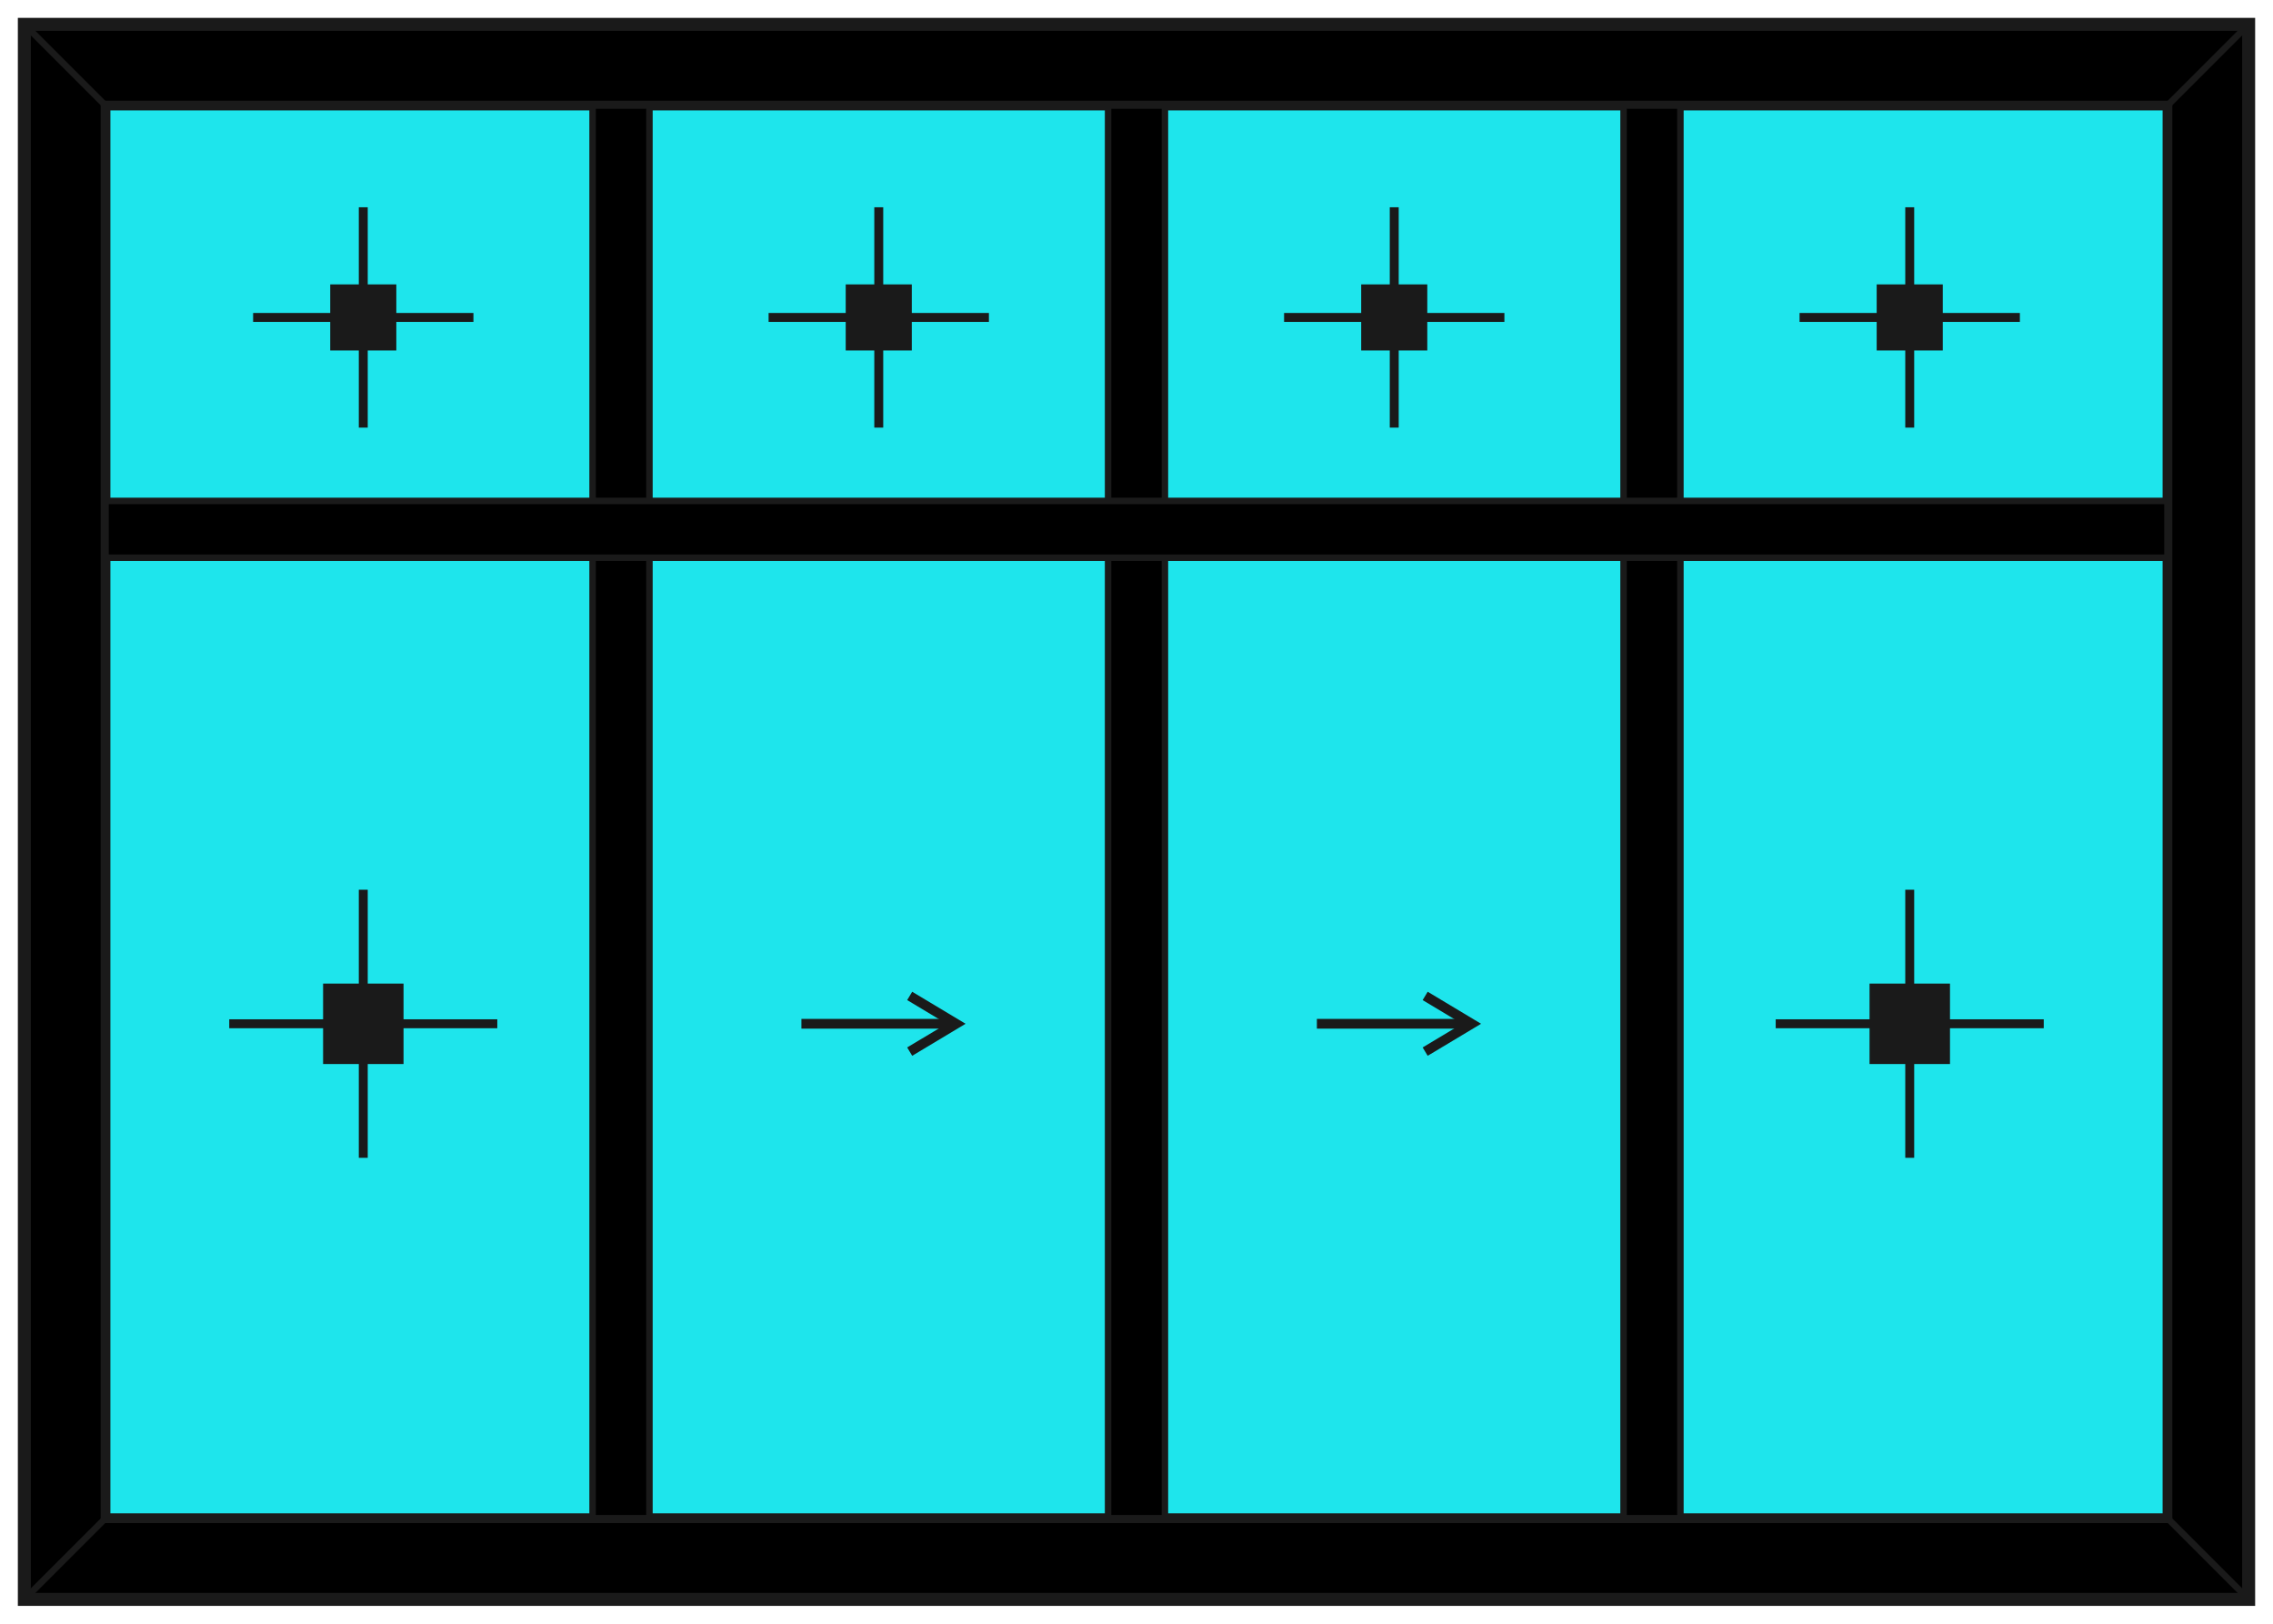
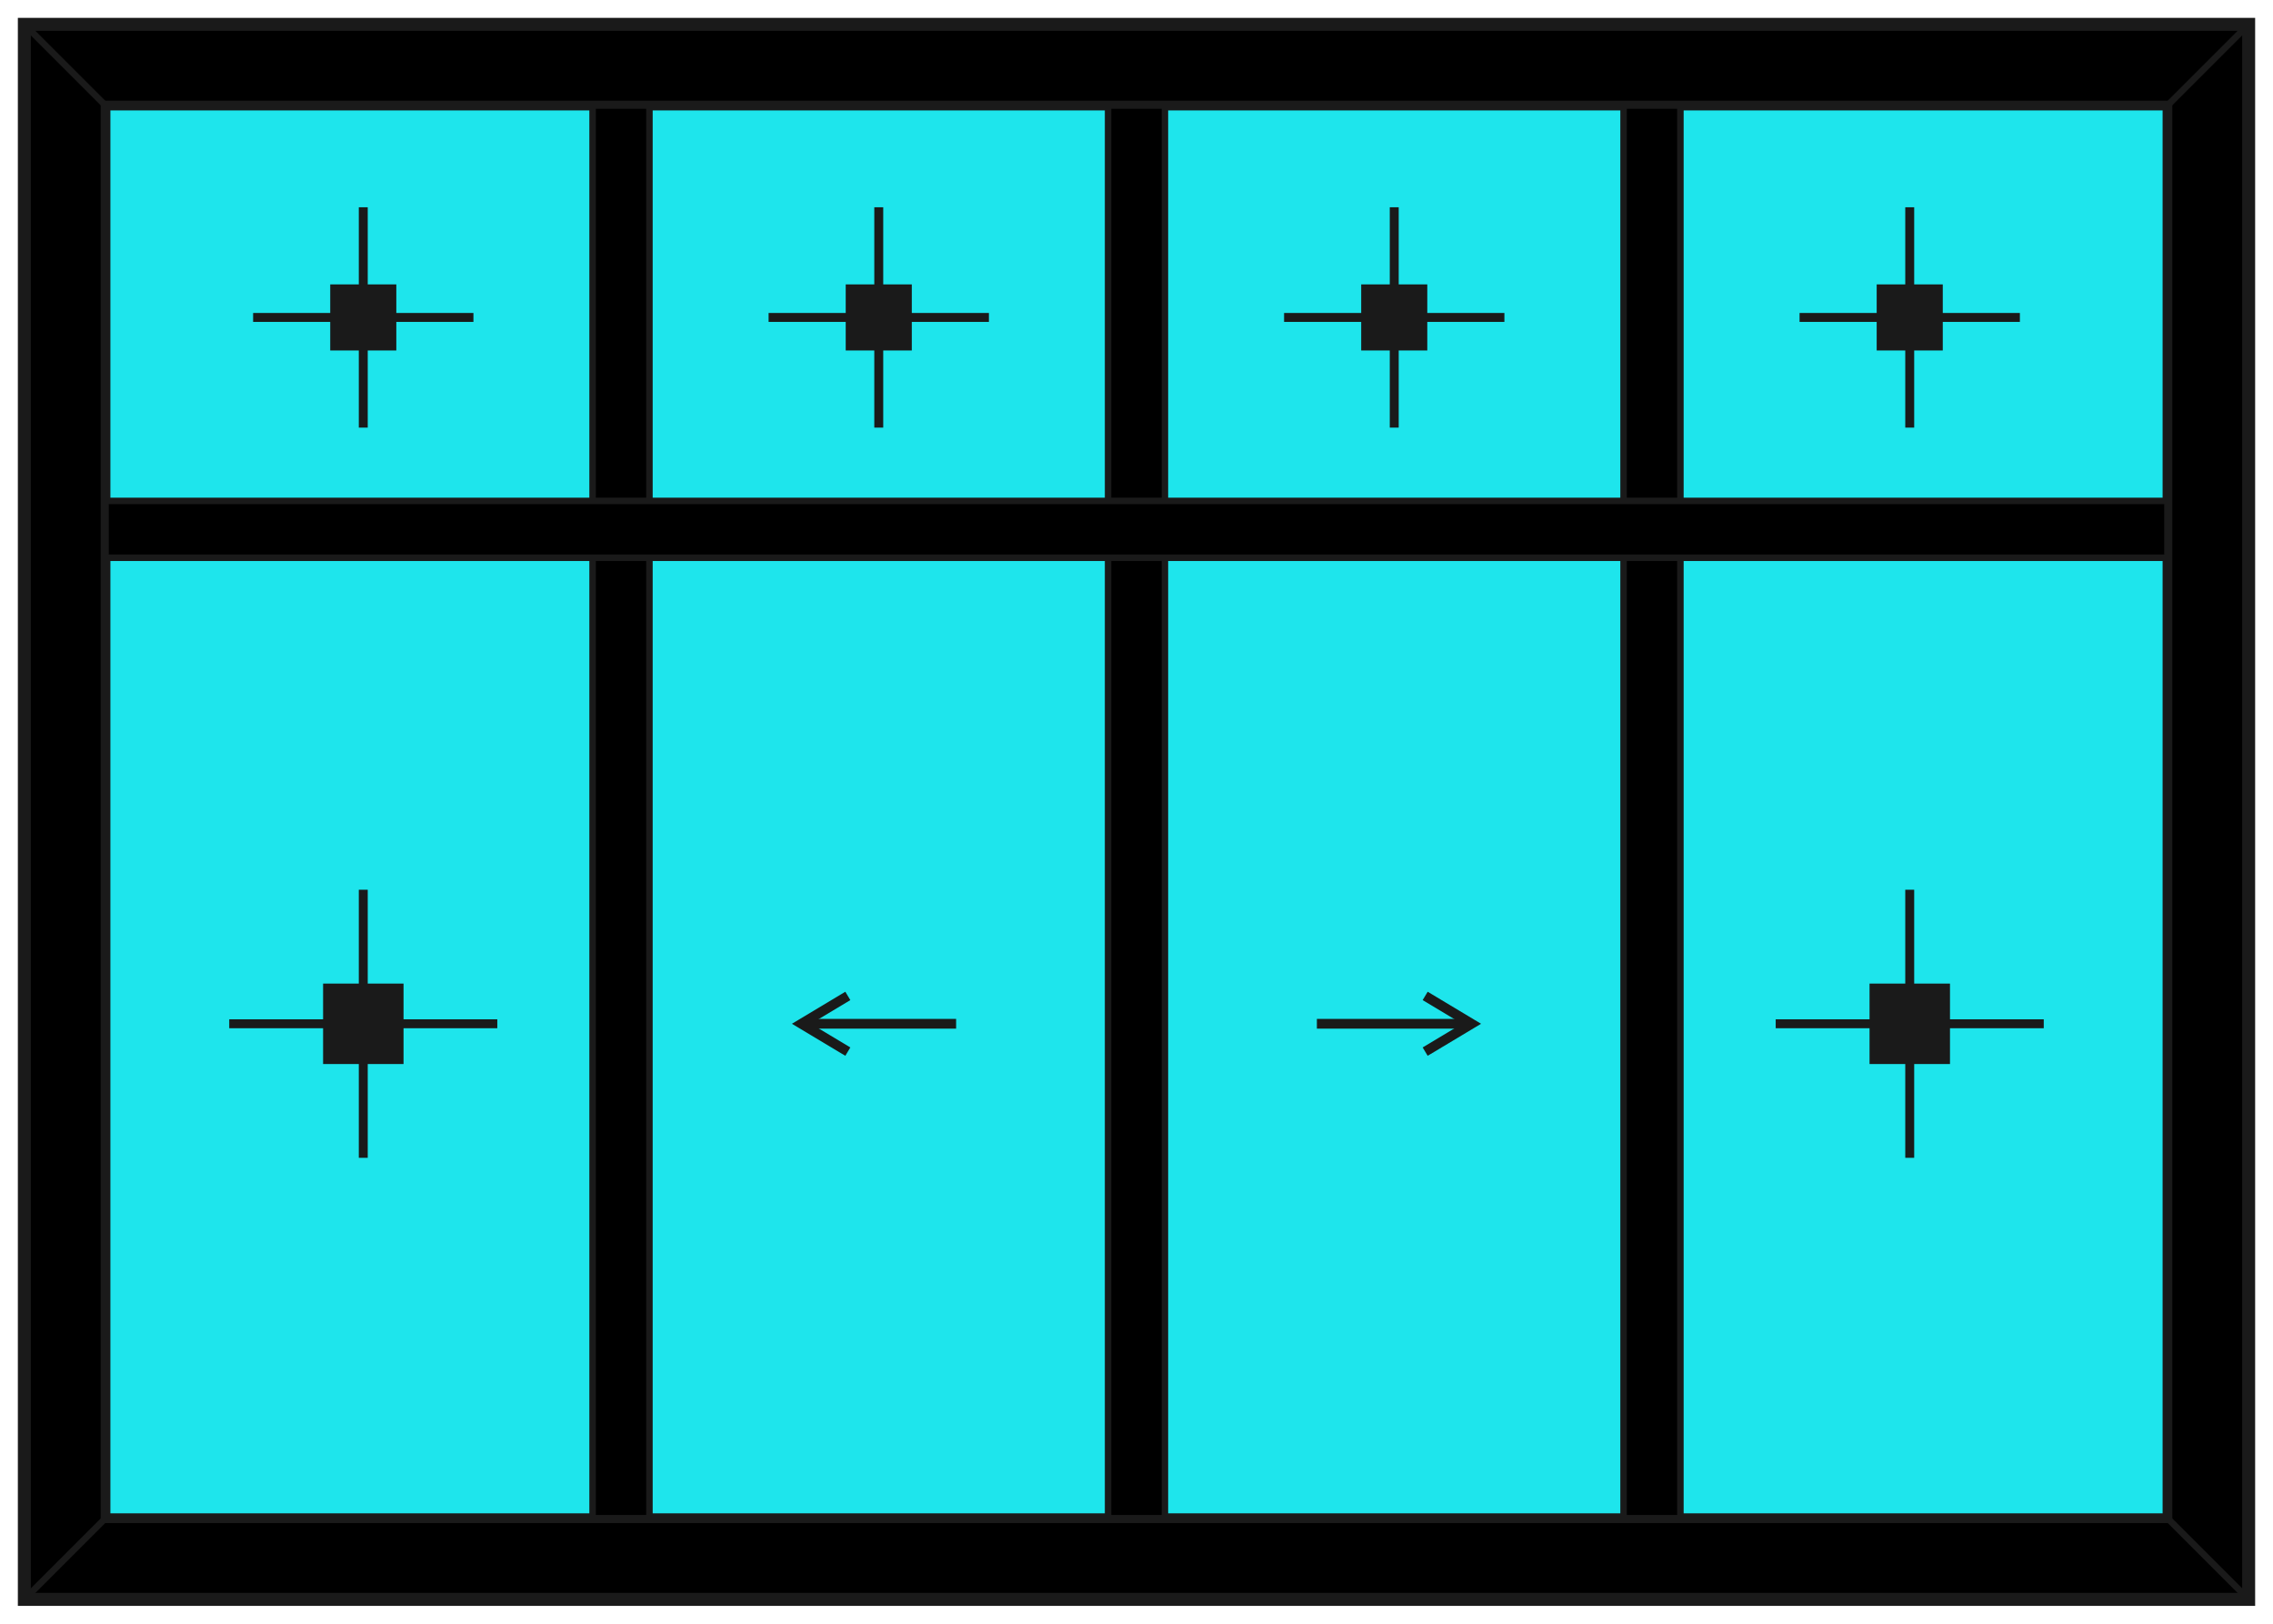
<svg xmlns="http://www.w3.org/2000/svg" viewBox="0 0 280.00 200.00">
  <rect x="3.00" y="3.00" width="274.00" height="194.00" fill="FRAME_COLOR" stroke="#1a1a1a" stroke-width="1.6" />
  <rect x="13.00" y="13.00" width="254.00" height="174.00" fill="#1ee5ec" stroke="#1a1a1a" stroke-width="1.2" />
  <line x1="3.00" y1="3.00" x2="13.00" y2="13.00" stroke="#1a1a1a" stroke-width="0.8" />
  <line x1="277.00" y1="3.00" x2="267.00" y2="13.00" stroke="#1a1a1a" stroke-width="0.8" />
  <line x1="3.00" y1="197.00" x2="13.00" y2="187.00" stroke="#1a1a1a" stroke-width="0.8" />
  <line x1="277.00" y1="197.00" x2="267.00" y2="187.00" stroke="#1a1a1a" stroke-width="0.8" />
  <rect x="73.00" y="13.00" width="7.00" height="174.00" fill="FRAME_COLOR" stroke="#1a1a1a" stroke-width="0.8" />
  <rect x="136.50" y="13.00" width="7.00" height="174.00" fill="FRAME_COLOR" stroke="#1a1a1a" stroke-width="0.8" />
  <rect x="200.00" y="13.00" width="7.00" height="174.00" fill="FRAME_COLOR" stroke="#1a1a1a" stroke-width="0.8" />
  <rect x="13.00" y="61.70" width="254.00" height="7.00" fill="FRAME_COLOR" stroke="#1a1a1a" stroke-width="0.8" />
  <line x1="44.75" y1="25.53" x2="44.75" y2="52.67" stroke="#1a1a1a" stroke-width="1.1" />
  <line x1="31.18" y1="39.10" x2="58.32" y2="39.10" stroke="#1a1a1a" stroke-width="1.1" />
  <rect x="40.68" y="35.03" width="8.14" height="8.14" fill="#1a1a1a" />
  <line x1="44.75" y1="109.59" x2="44.75" y2="142.61" stroke="#1a1a1a" stroke-width="1.1" />
  <line x1="28.24" y1="126.10" x2="61.26" y2="126.10" stroke="#1a1a1a" stroke-width="1.1" />
  <rect x="39.80" y="121.15" width="9.91" height="9.91" fill="#1a1a1a" />
  <line x1="108.25" y1="25.53" x2="108.25" y2="52.67" stroke="#1a1a1a" stroke-width="1.1" />
  <line x1="94.68" y1="39.10" x2="121.82" y2="39.10" stroke="#1a1a1a" stroke-width="1.1" />
  <rect x="104.18" y="35.03" width="8.14" height="8.14" fill="#1a1a1a" />
-   <line x1="98.72" y1="126.10" x2="117.78" y2="126.10" stroke="#1a1a1a" stroke-width="1.2" />
-   <polyline points="112.06,122.67 117.78,126.10 112.06,129.53" fill="none" stroke="#1a1a1a" stroke-width="1.2" />
+   <line x1="117.78" y1="126.10" x2="98.72" y2="126.10" stroke="#1a1a1a" stroke-width="1.2" />
+   <polyline points="104.44,122.67 98.72,126.10 104.44,129.53" fill="none" stroke="#1a1a1a" stroke-width="1.2" />
  <line x1="171.75" y1="25.53" x2="171.75" y2="52.67" stroke="#1a1a1a" stroke-width="1.1" />
  <line x1="158.18" y1="39.10" x2="185.32" y2="39.10" stroke="#1a1a1a" stroke-width="1.1" />
  <rect x="167.68" y="35.03" width="8.14" height="8.14" fill="#1a1a1a" />
  <line x1="162.22" y1="126.10" x2="181.28" y2="126.10" stroke="#1a1a1a" stroke-width="1.2" />
  <polyline points="175.56,122.67 181.28,126.10 175.56,129.53" fill="none" stroke="#1a1a1a" stroke-width="1.2" />
  <line x1="235.25" y1="25.53" x2="235.25" y2="52.67" stroke="#1a1a1a" stroke-width="1.1" />
  <line x1="221.68" y1="39.10" x2="248.82" y2="39.10" stroke="#1a1a1a" stroke-width="1.1" />
  <rect x="231.18" y="35.03" width="8.14" height="8.14" fill="#1a1a1a" />
  <line x1="235.25" y1="109.59" x2="235.25" y2="142.61" stroke="#1a1a1a" stroke-width="1.1" />
  <line x1="218.74" y1="126.10" x2="251.76" y2="126.10" stroke="#1a1a1a" stroke-width="1.1" />
  <rect x="230.30" y="121.15" width="9.91" height="9.91" fill="#1a1a1a" />
</svg>
